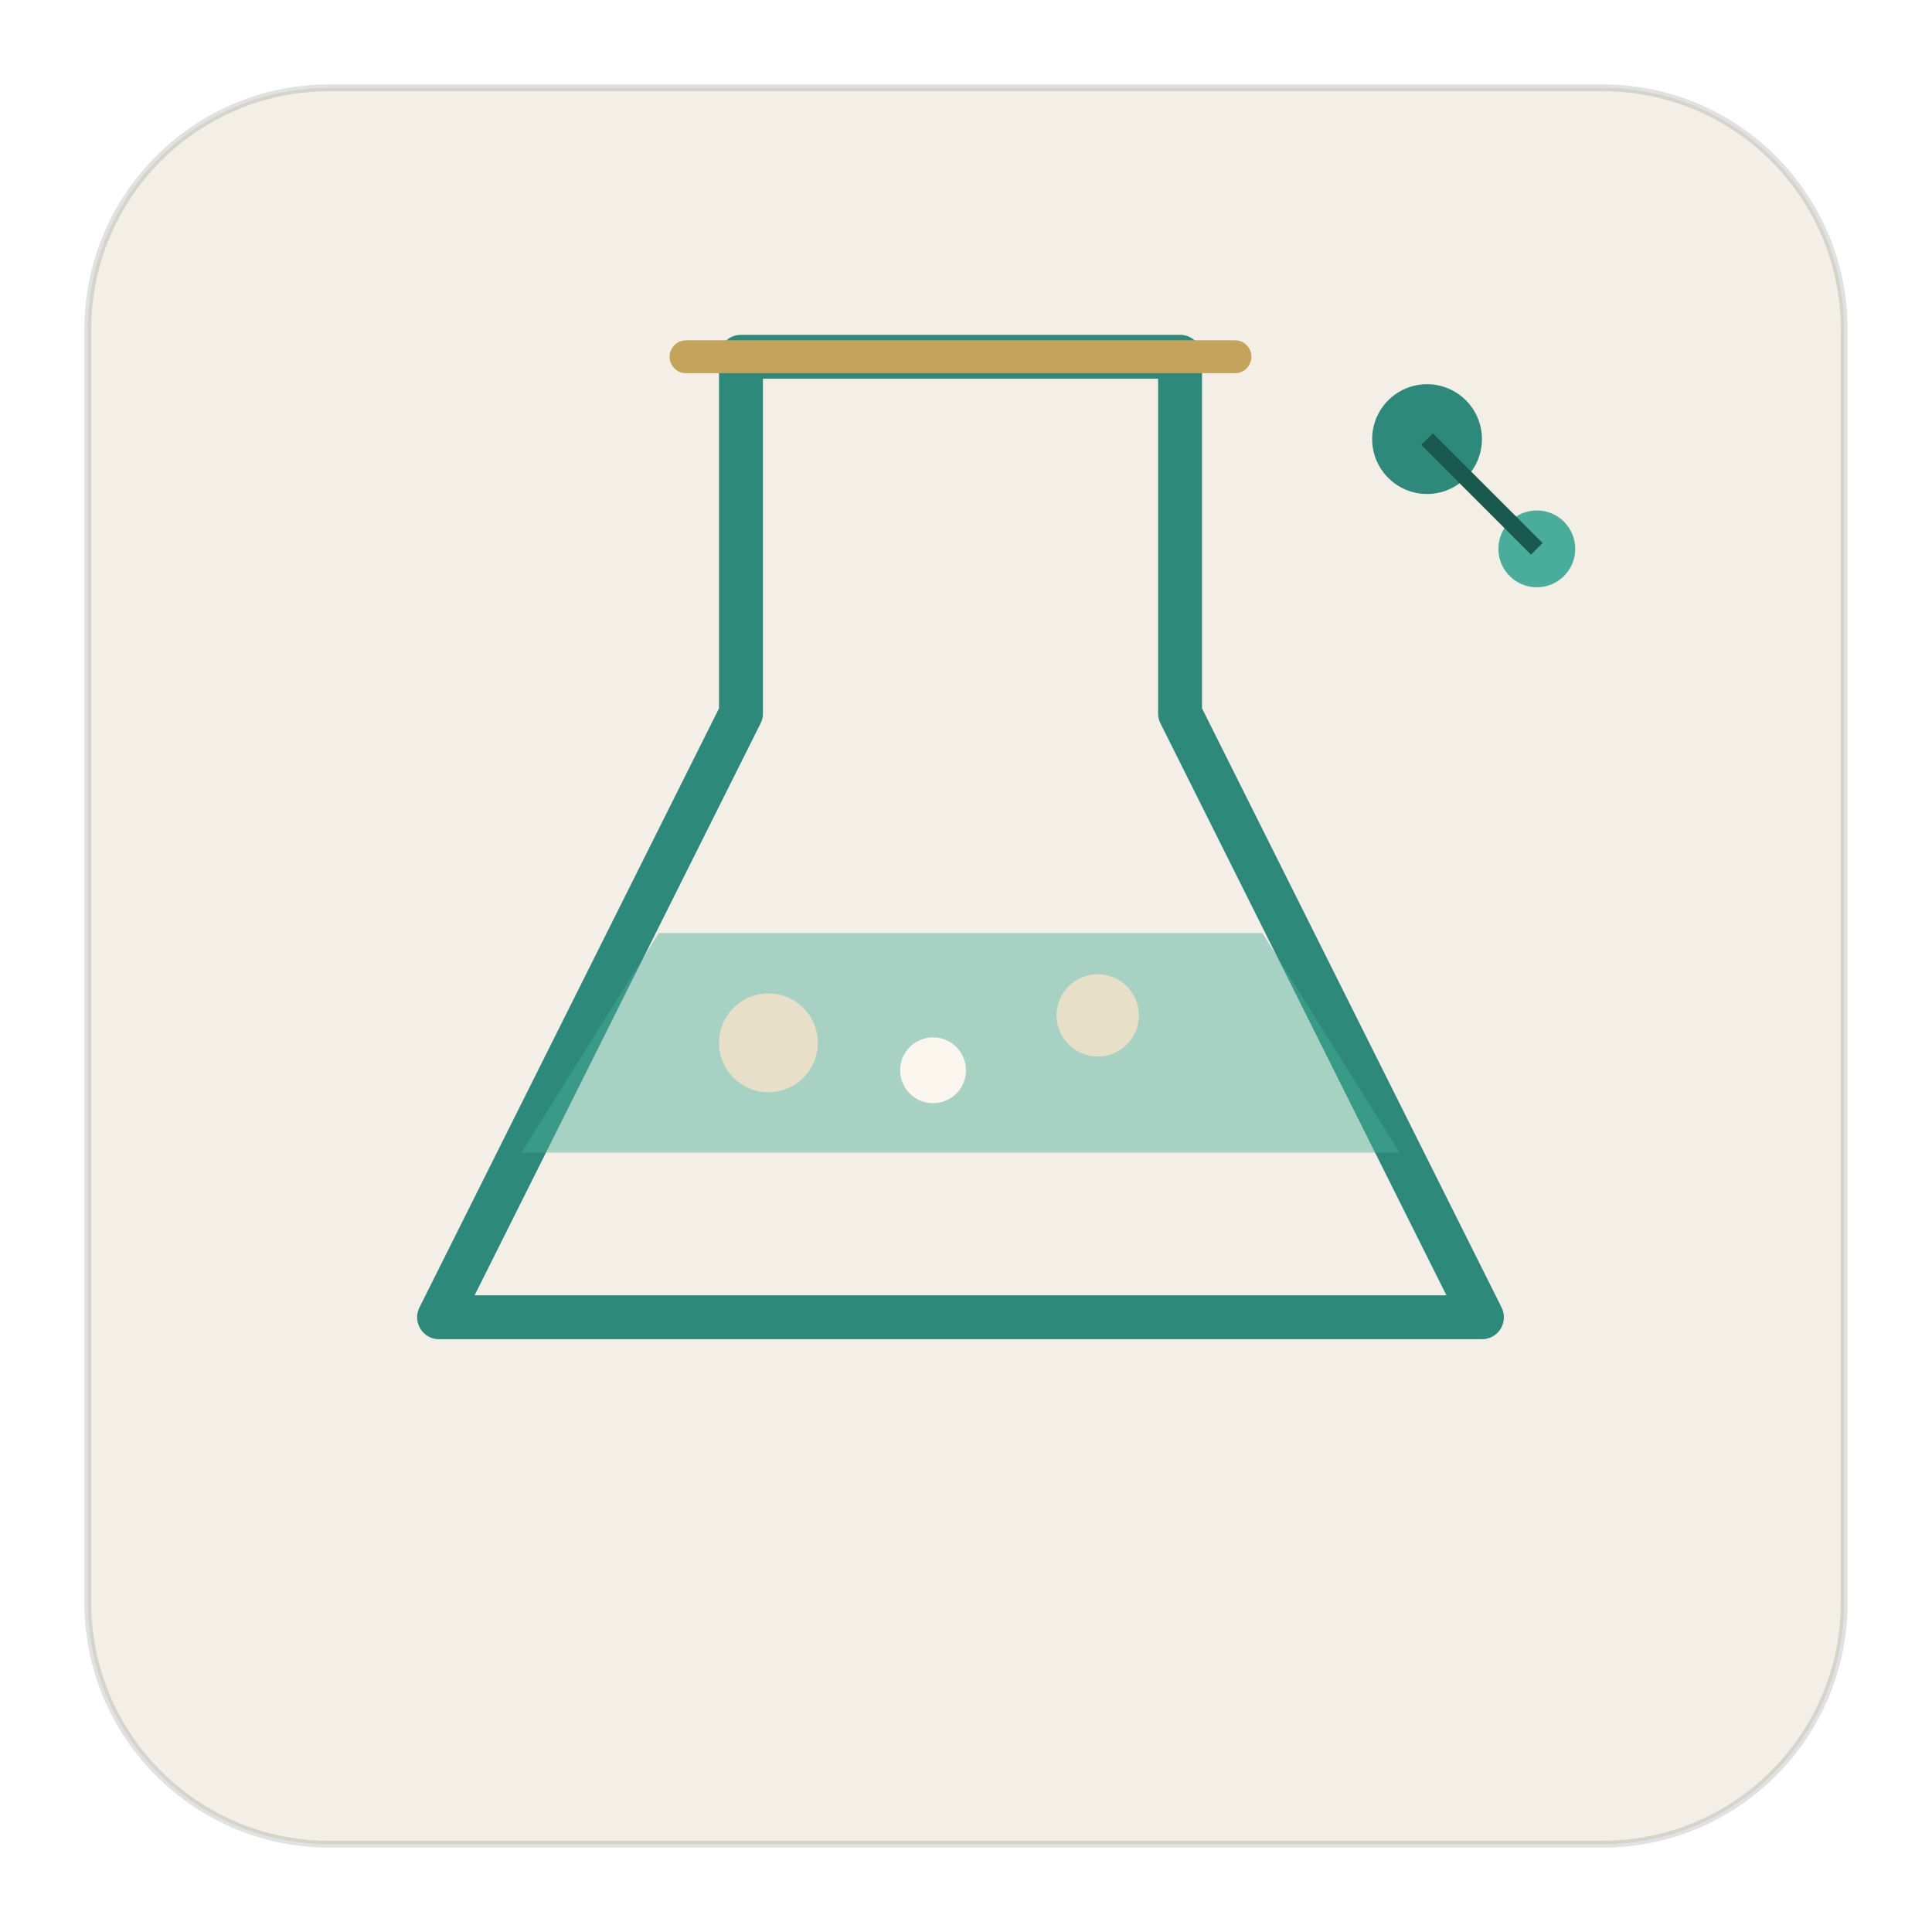
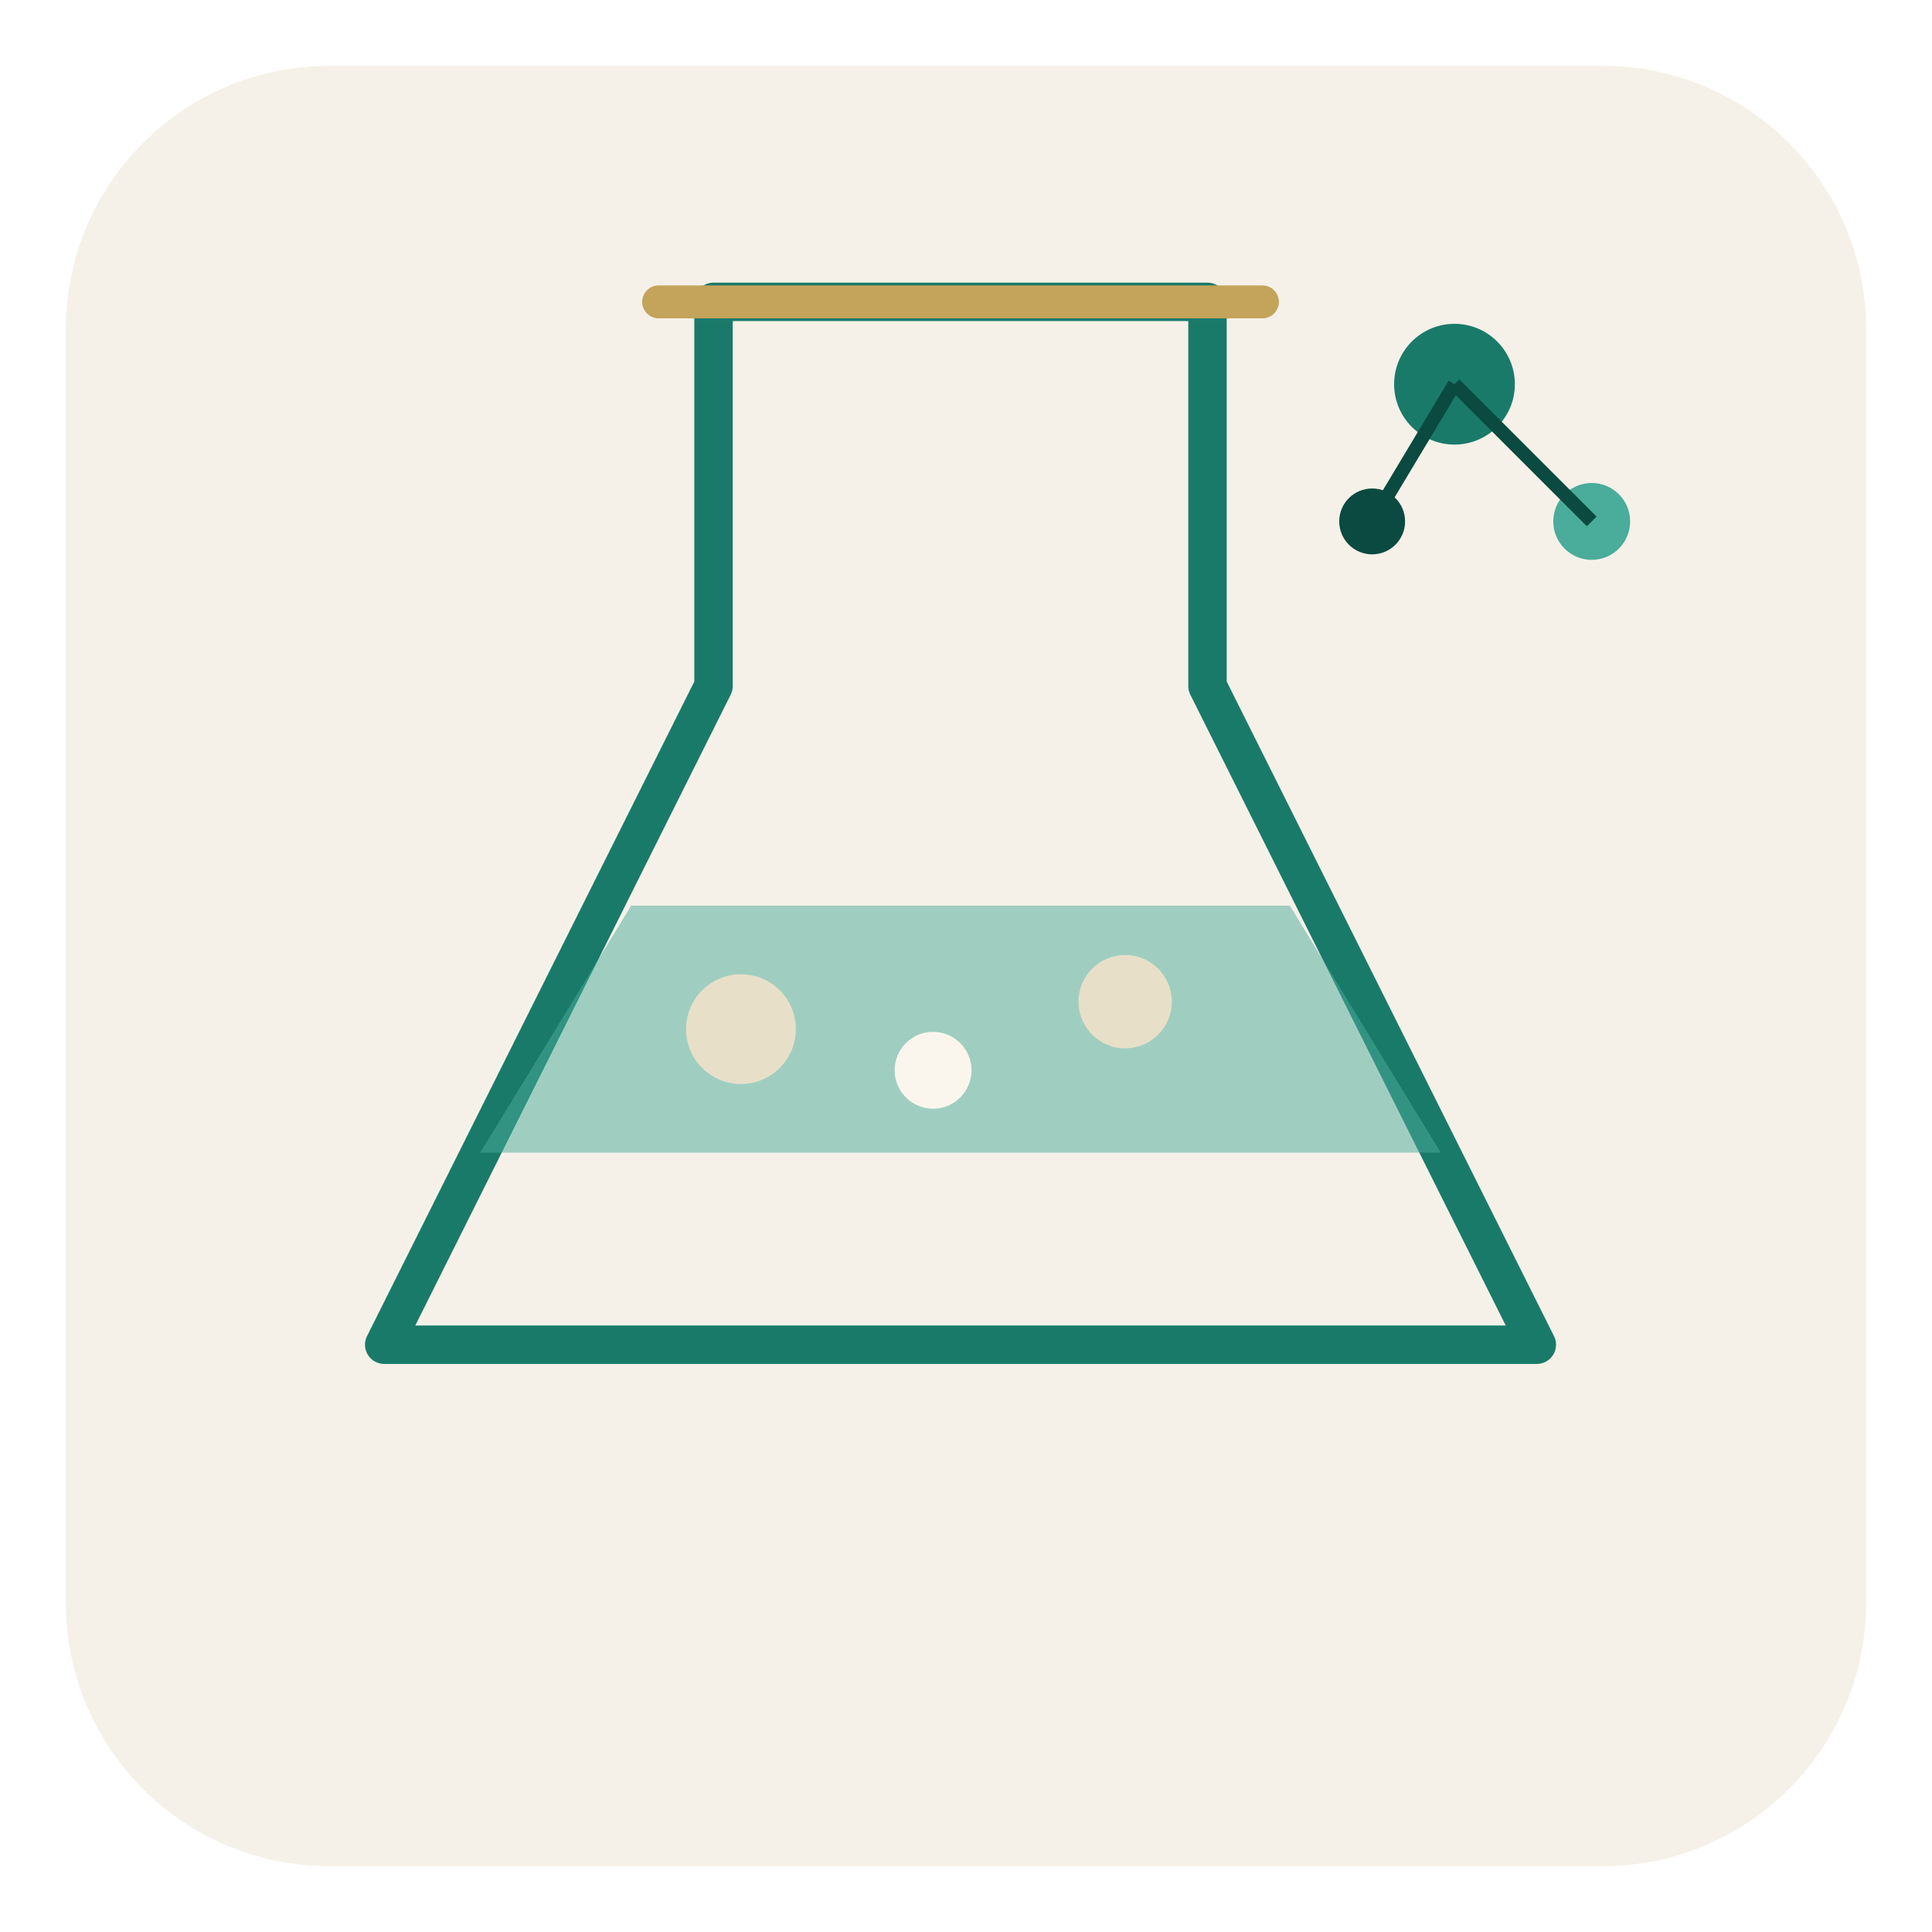
<svg xmlns="http://www.w3.org/2000/svg" viewBox="0 0 704 704" width="512" height="512">
-   <rect x="32" y="32" width="640" height="640" rx="88" fill="#f3efe6" />
-   <rect x="32" y="32" width="640" height="640" rx="88" fill="none" stroke="rgba(26,48,36,0.14)" stroke-width="2.5" />
-   <path d="M270 130 L270 260 L160 480 L540 480 L430 260 L430 130 Z" fill="none" stroke="#2d8a7a" stroke-width="16" stroke-linejoin="round" />
-   <path d="M190 420 L510 420 L460 340 L240 340 Z" fill="#4aac9a" opacity="0.45" />
-   <line x1="250" y1="130" x2="450" y2="130" stroke="#c4a35a" stroke-width="12" stroke-linecap="round" />
-   <circle cx="280" cy="380" r="18" fill="#e8dfc8" />
-   <circle cx="340" cy="390" r="12" fill="#faf6ee" />
-   <circle cx="400" cy="370" r="15" fill="#e8dfc8" />
-   <circle cx="520" cy="160" r="20" fill="#2d8a7a" />
-   <circle cx="560" cy="200" r="14" fill="#4aac9a" />
-   <line x1="520" y1="160" x2="560" y2="200" stroke="#1a5a4e" stroke-width="6" />
+   <rect x="24" y="24" width="656" height="656" rx="96" fill="#f5f1e8" />
+   <path d="M260 110 L260 250 L140 490 L560 490 L440 250 L440 110 Z" fill="none" stroke="#1a7a6a" stroke-width="14" stroke-linejoin="round" />
+   <path d="M175 420 L525 420 L470 330 L230 330 Z" fill="#4aac9a" opacity="0.5" />
+   <line x1="240" y1="110" x2="460" y2="110" stroke="#c4a35a" stroke-width="12" stroke-linecap="round" />
+   <circle cx="270" cy="375" r="20" fill="#e8dfc8" />
+   <circle cx="340" cy="390" r="14" fill="#faf6ee" />
+   <circle cx="410" cy="365" r="17" fill="#e8dfc8" />
+   <circle cx="530" cy="140" r="22" fill="#1a7a6a" />
+   <circle cx="580" cy="190" r="14" fill="#4aac9a" />
+   <circle cx="500" cy="190" r="12" fill="#0a4a40" />
+   <line x1="530" y1="140" x2="580" y2="190" stroke="#0a4a40" stroke-width="5" />
+   <line x1="530" y1="140" x2="500" y2="190" stroke="#0a4a40" stroke-width="5" />
</svg>
